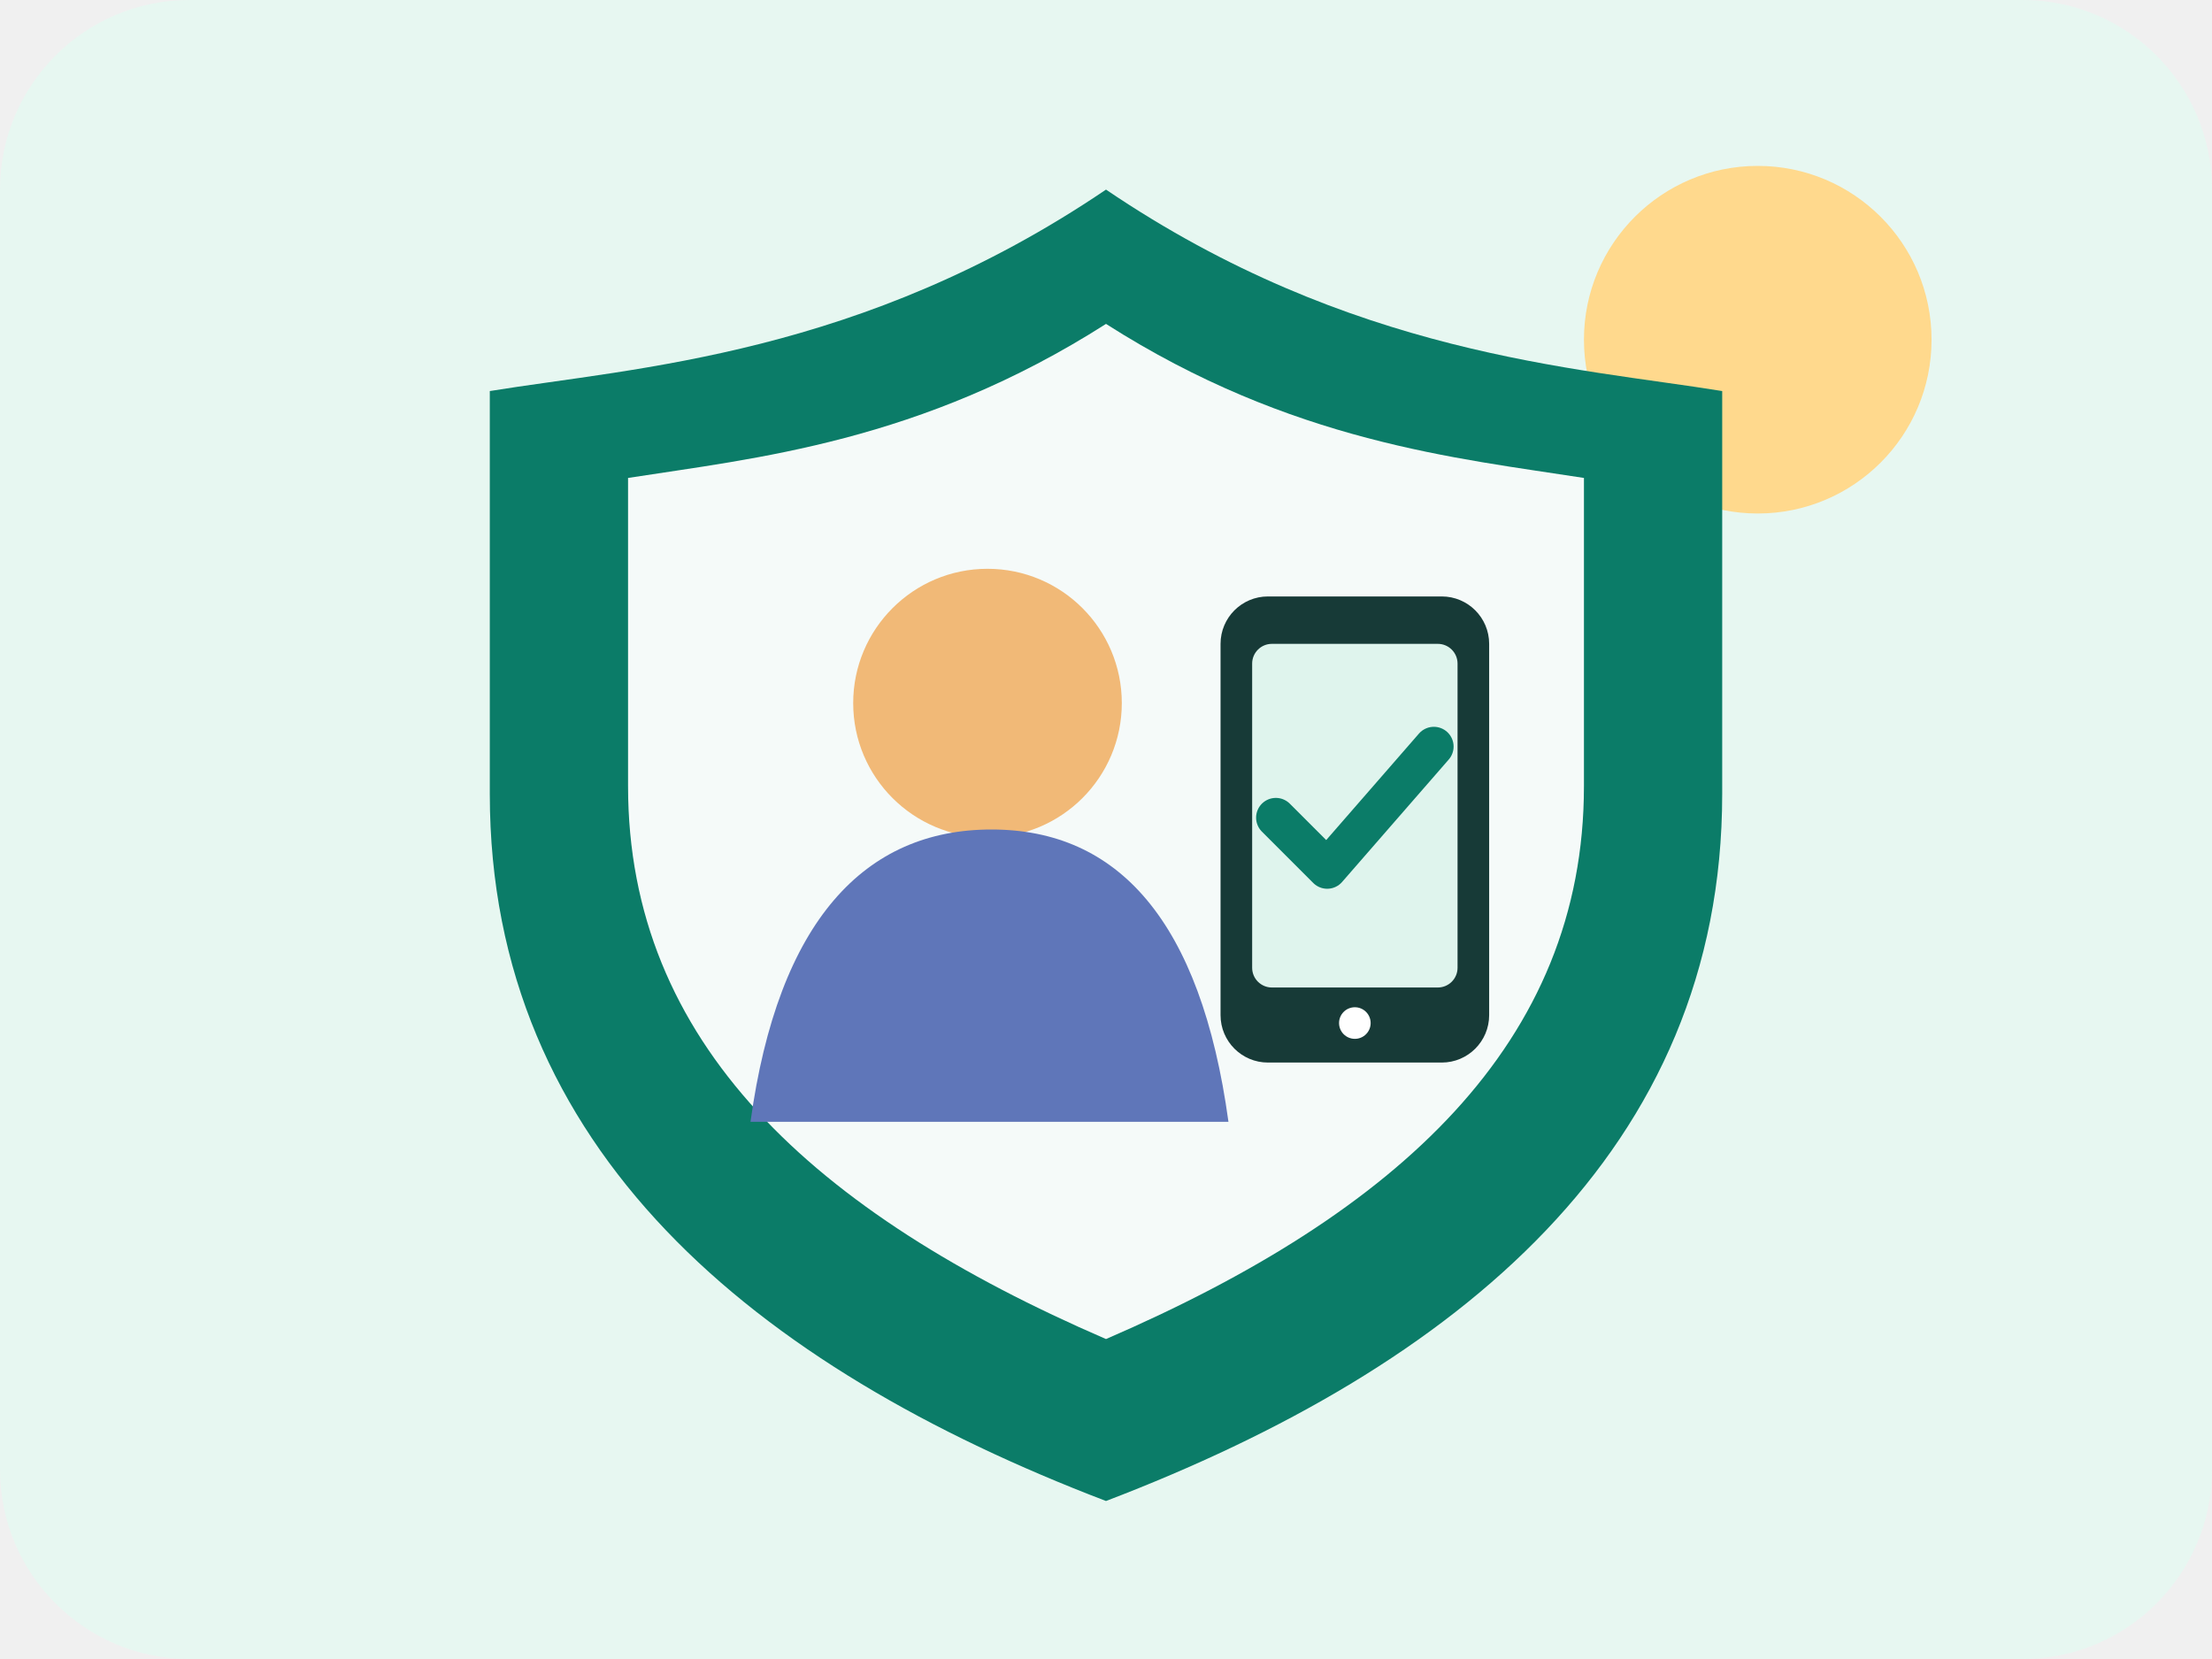
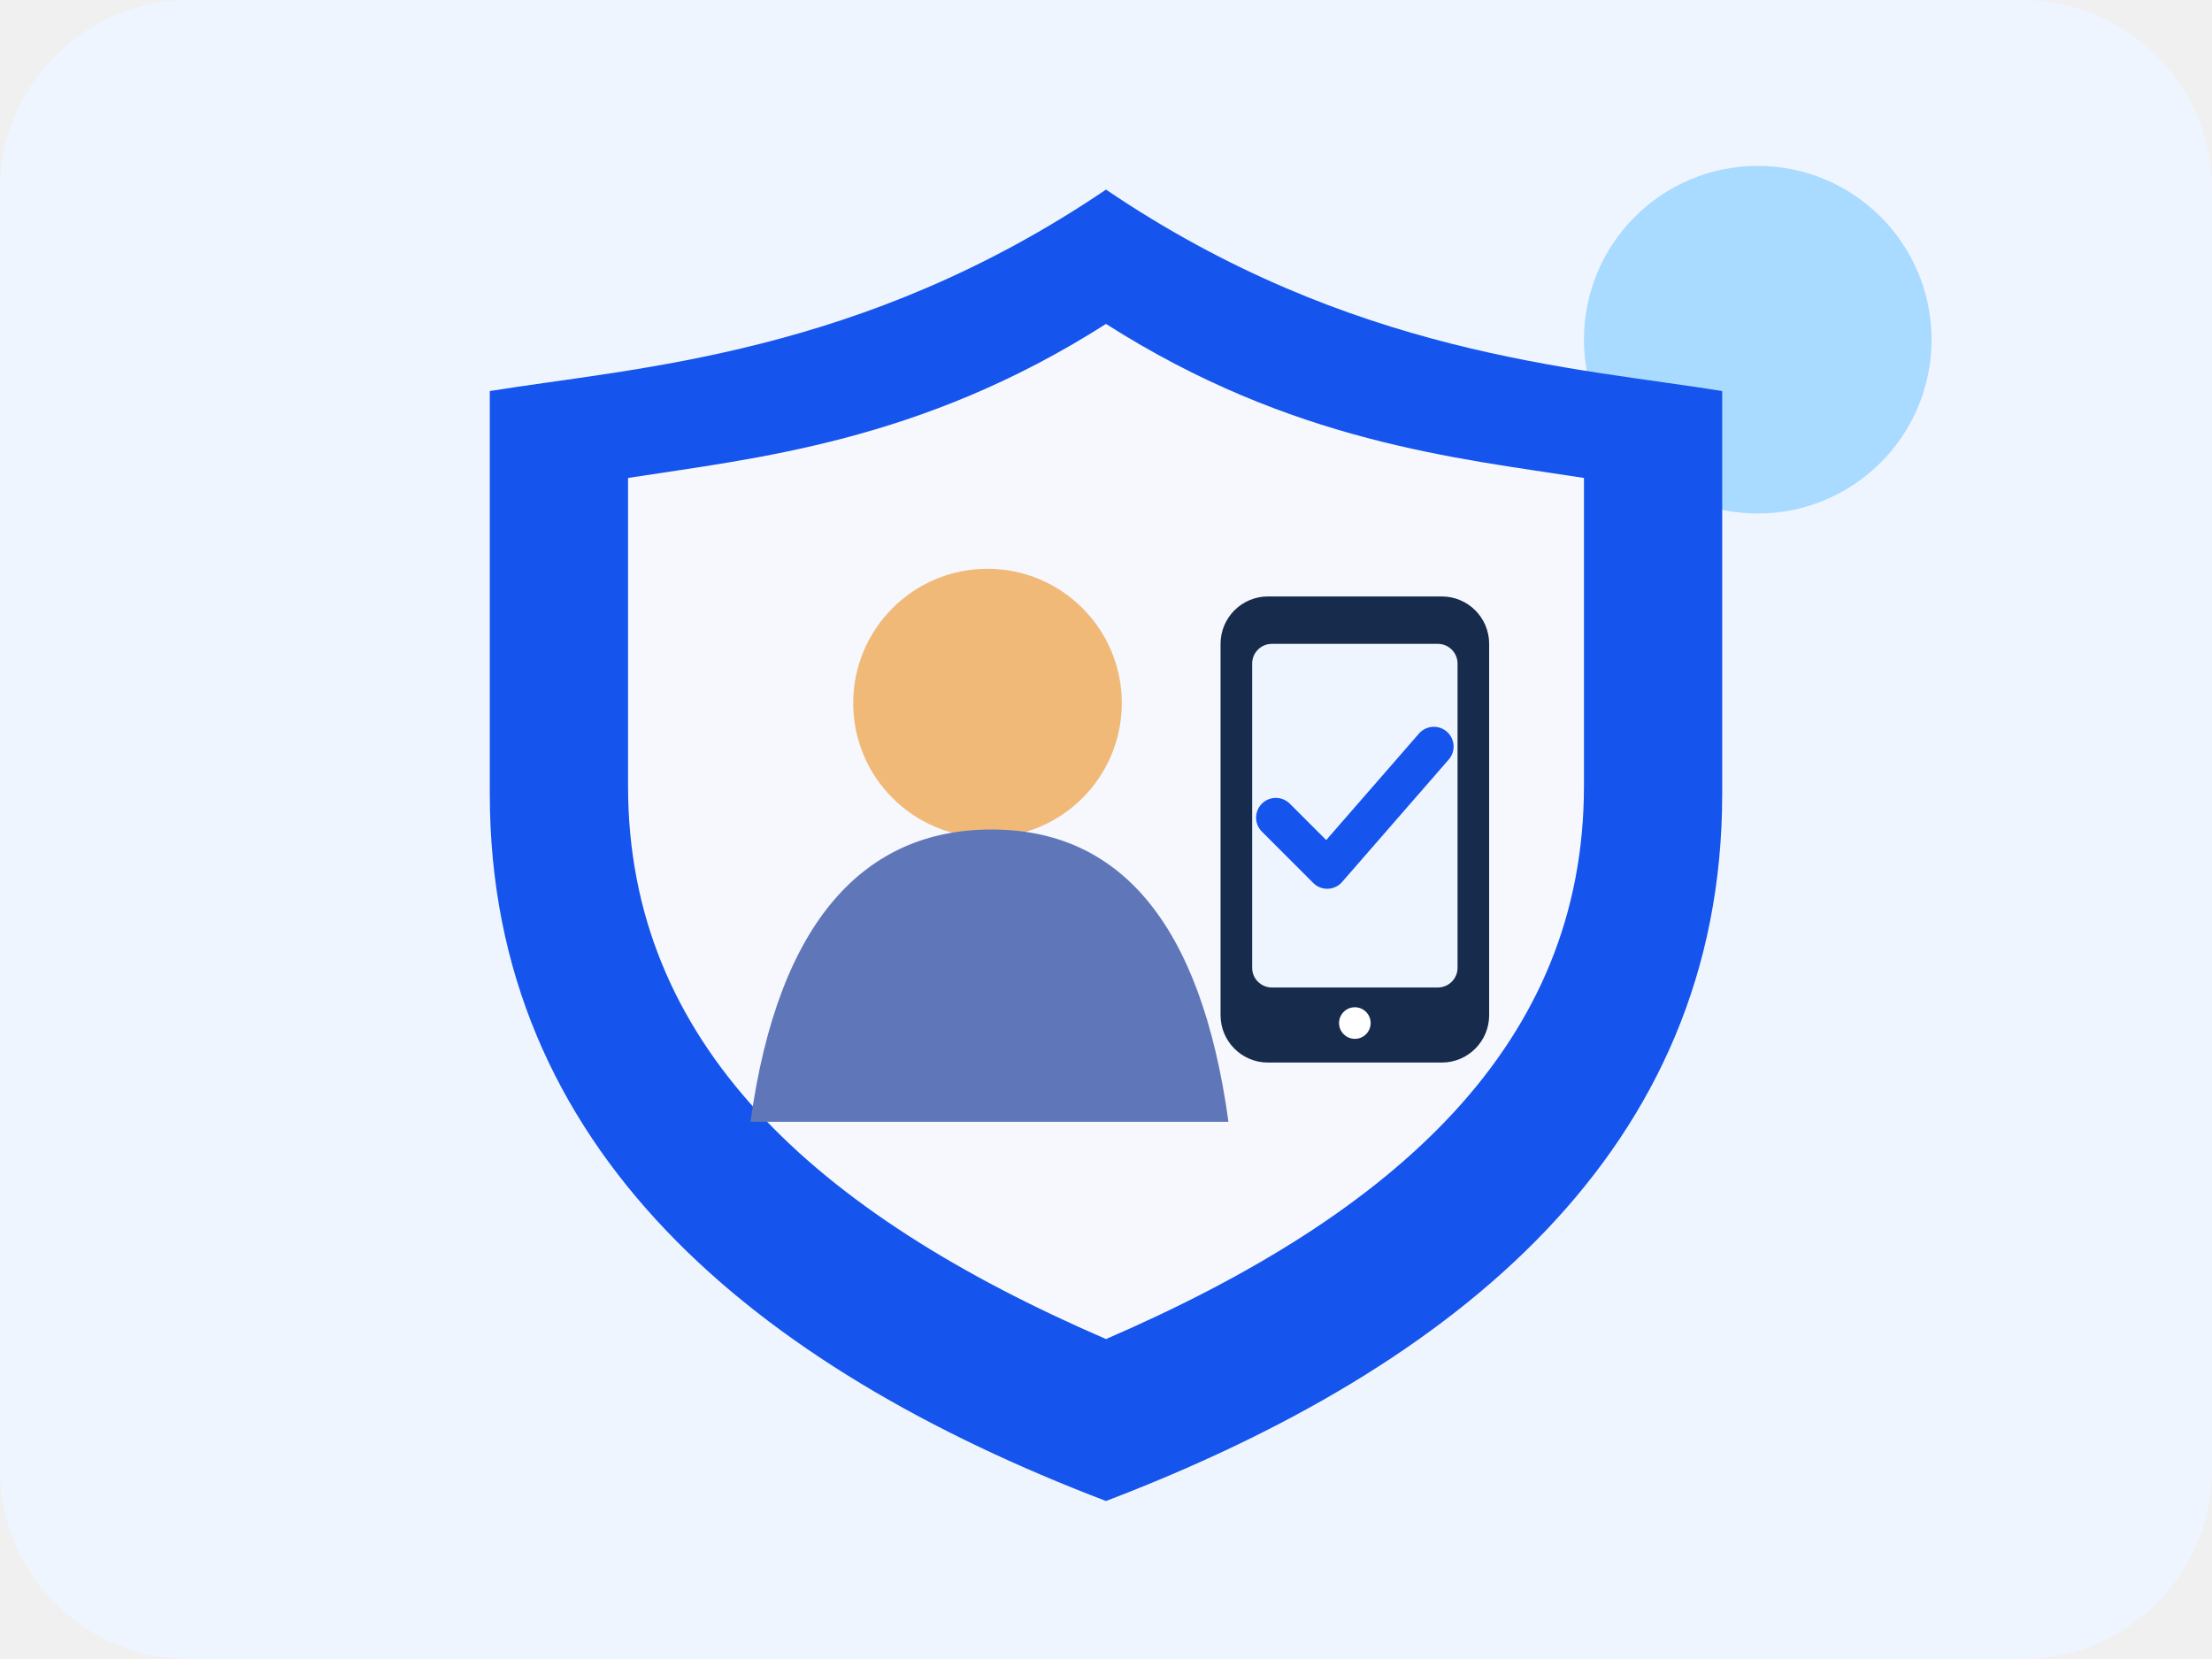
<svg xmlns="http://www.w3.org/2000/svg" viewBox="0 0 560 420" role="img" aria-labelledby="title desc">
-   <rect width="560" height="420" rx="48" fill="#e7f7f1" />
-   <circle cx="445" cy="86" r="44" fill="#ffd98d" />
-   <path d="M280 48c62 42 119 45 156 51v102c0 90-67 145-156 179-89-34-156-89-156-179V99c37-6 94-9 156-51Z" fill="#0b7c68" />
+   <rect width="560" height="420" rx="48" fill="#eff5ff" />
+   <circle cx="445" cy="86" r="44" fill="#a9daff" />
+   <path d="M280 48c62 42 119 45 156 51v102c0 90-67 145-156 179-89-34-156-89-156-179V99c37-6 94-9 156-51Z" fill="#1554ed" />
  <path d="M280 82c47 30 89 34 121 39v78c0 65-47 108-121 140-74-32-121-75-121-140v-78c32-5 74-9 121-39Z" fill="#fff" opacity=".96" />
  <circle cx="250" cy="178" r="34" fill="#f1b977" />
  <path d="M190 284c7-51 29-74 61-74s53 23 60 74" fill="#5f76b9" />
-   <rect x="309" y="151" width="68" height="118" rx="12" fill="#173a37" />
-   <rect x="317" y="163" width="52" height="87" rx="5" fill="#dff4ed" />
+   <rect x="309" y="151" width="68" height="118" rx="12" fill="#172b4d" />
+   <rect x="317" y="163" width="52" height="87" rx="5" fill="#eff5ff" />
  <circle cx="343" cy="259" r="4" fill="#fff" />
-   <path d="m323 207 13 13 27-31" fill="none" stroke="#0b7c68" stroke-width="10" stroke-linecap="round" stroke-linejoin="round" />
+   <path d="m323 207 13 13 27-31" fill="none" stroke="#1554ed" stroke-width="10" stroke-linecap="round" stroke-linejoin="round" />
</svg>
